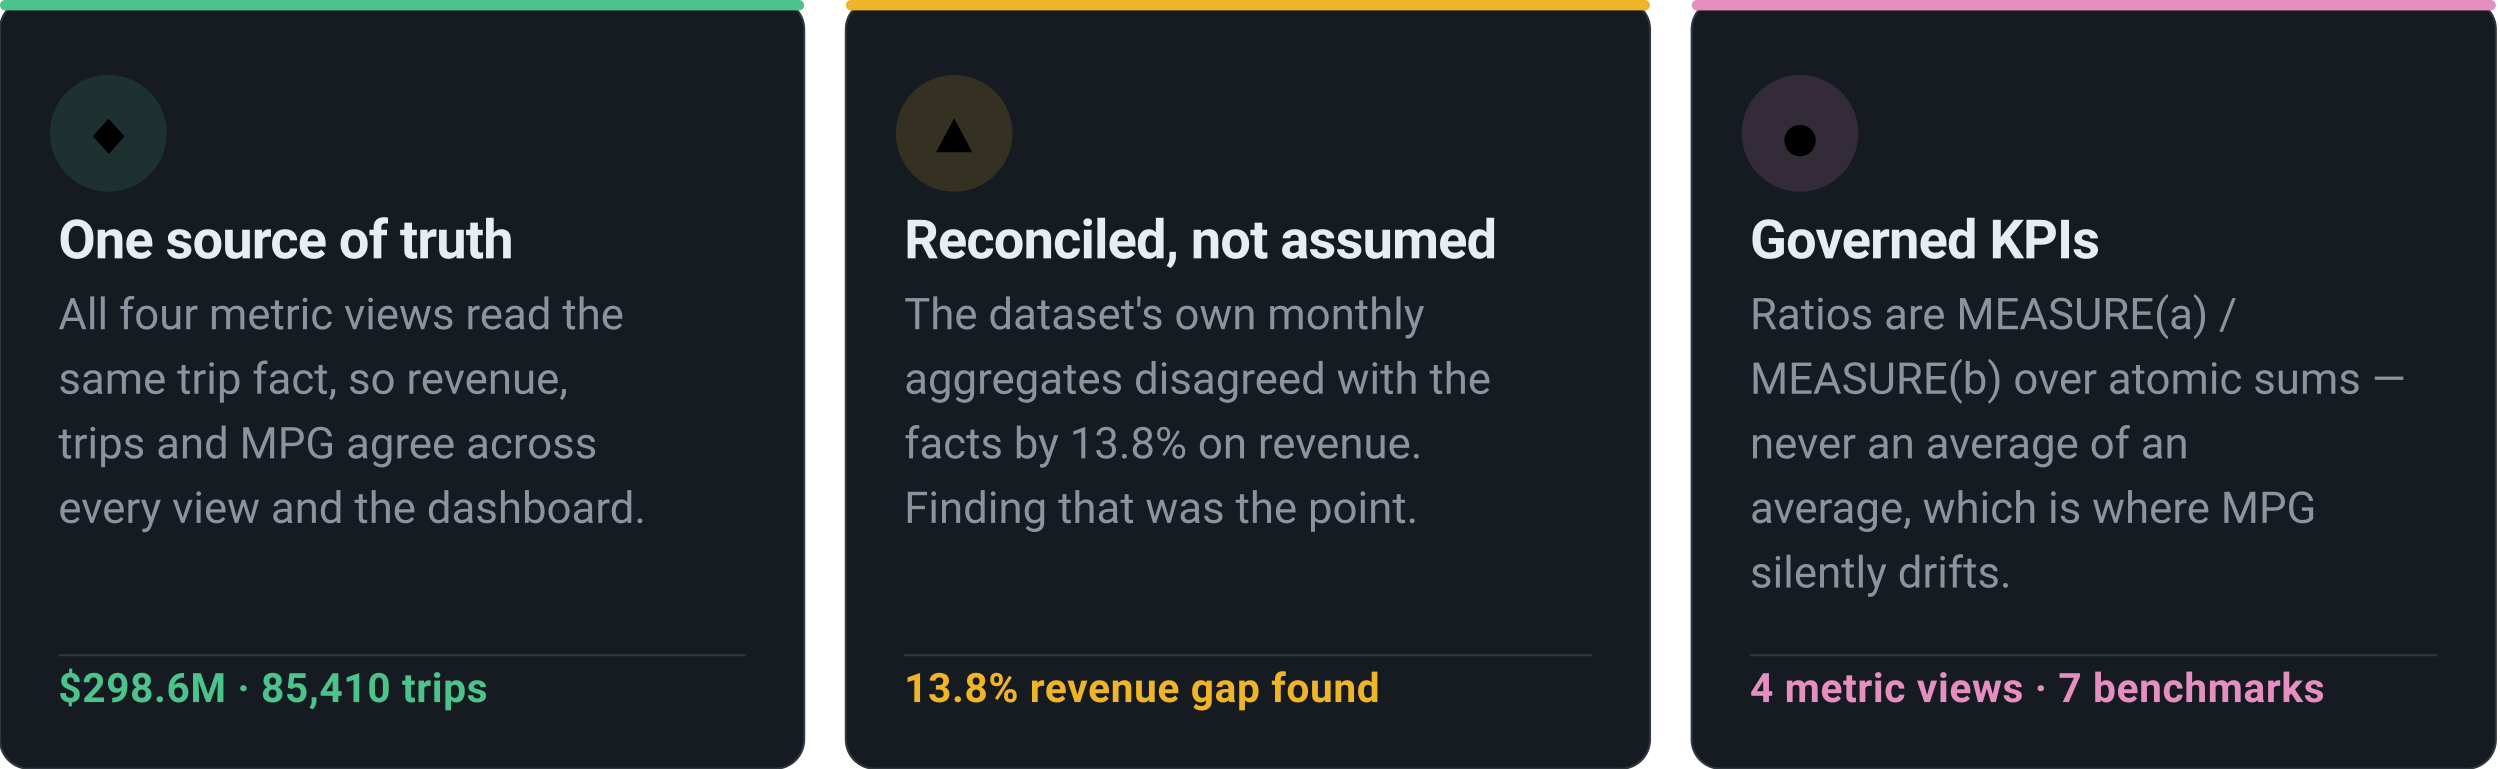
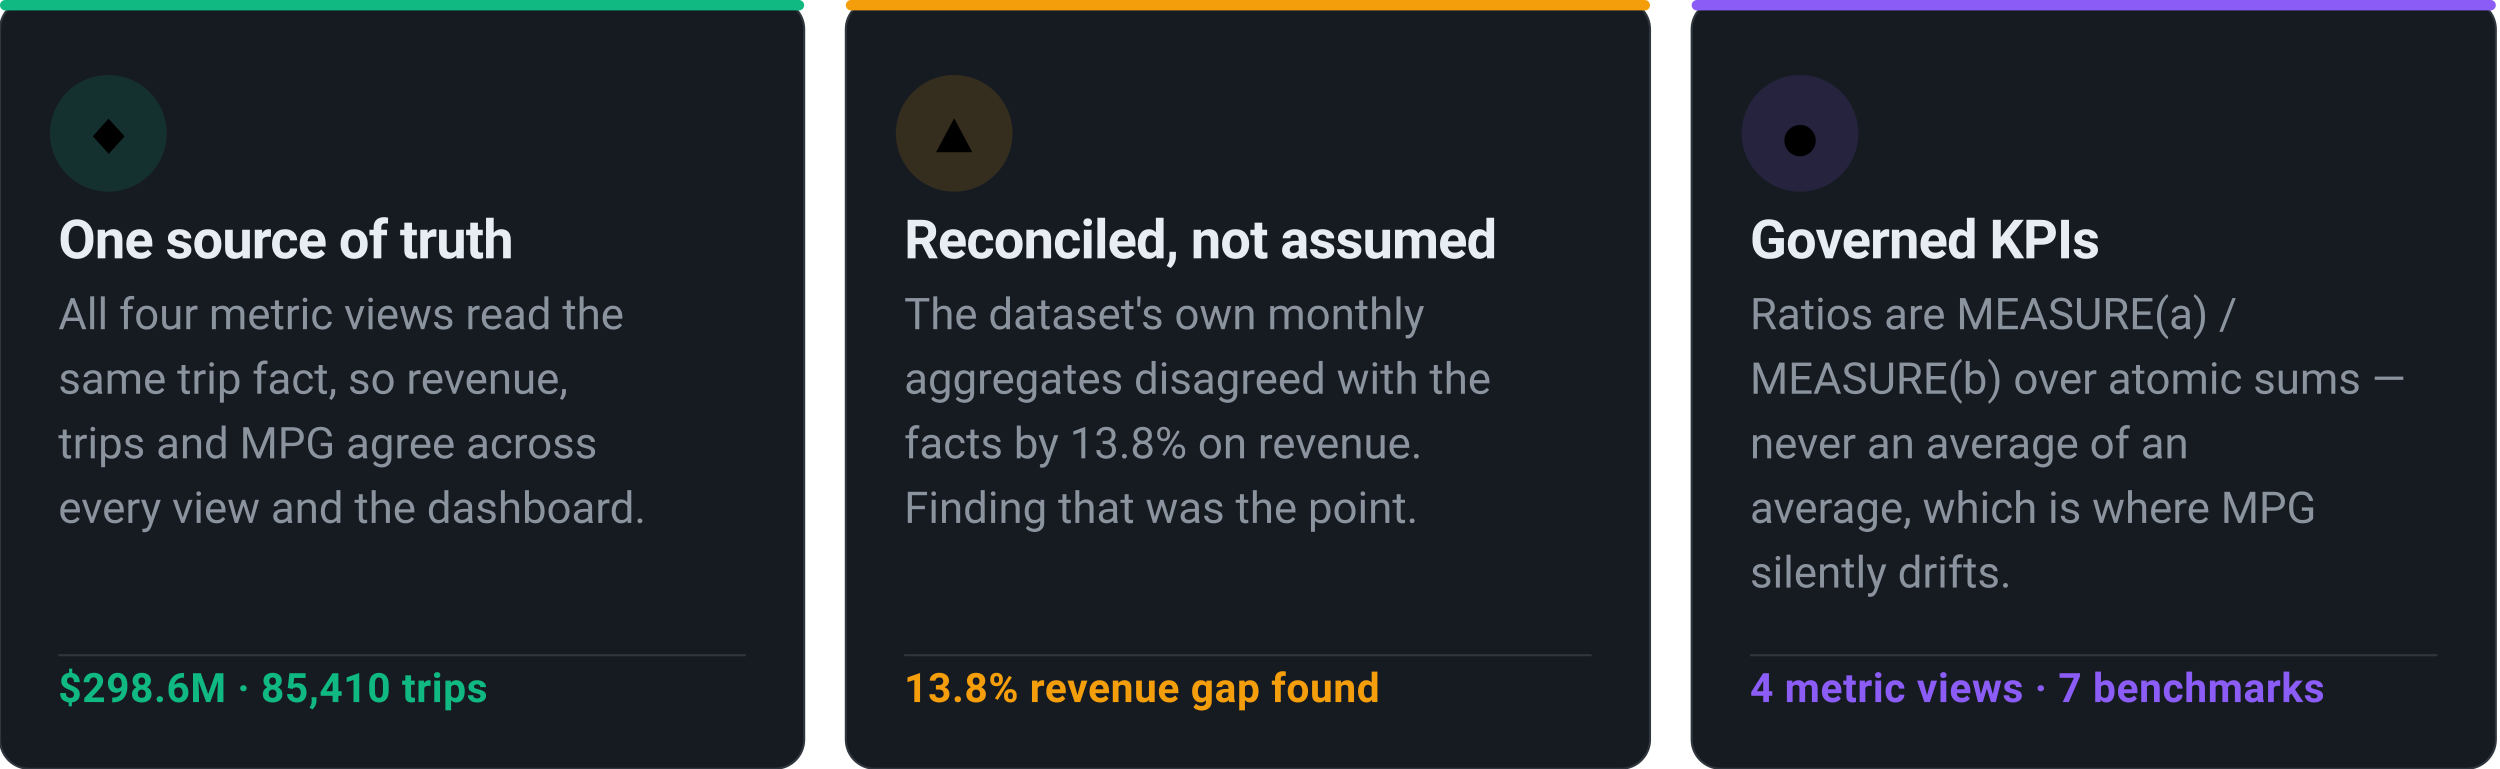
<svg xmlns="http://www.w3.org/2000/svg" viewBox="0 0 1200 369" width="1200" height="369" role="img" aria-label="Why this project is worth a look">
  <style>
    .rise  { animation: rise .55s cubic-bezier(.2,.7,.3,1) both; }
    @keyframes rise { from { transform: translateY(9px) } to { transform: translateY(0) } }
    @media (prefers-reduced-motion: reduce) { * { animation: none !important } }</style>
  <g class="rise" style="animation-delay:0.15s">
    <rect x="0" y="0" width="386" height="369" rx="14" fill="#161B22" stroke="#30363D" />
-     <rect x="0" y="0" width="386" height="5" rx="2.5" fill="#4CC38A" />
-     <circle cx="52" cy="64" r="28" fill="#4CC38A" fill-opacity="0.14" />
+     <rect x="0" y="0" width="386" height="5" rx="2.5" fill="#10B981" />
+     <circle cx="52" cy="64" r="28" fill="#10B981" fill-opacity="0.14" />
    <text x="52" y="75" text-anchor="middle" font-family="system-ui,-apple-system,'Segoe UI',Roboto,Helvetica,Arial,sans-serif" font-size="29">◆</text>
    <text x="28" y="124" font-family="system-ui,-apple-system,'Segoe UI',Roboto,Helvetica,Arial,sans-serif" font-size="26" font-weight="700" fill="#E6EDF3" letter-spacing="-0.4">One source of truth</text>
    <text x="28" y="158" font-family="system-ui,-apple-system,'Segoe UI',Roboto,Helvetica,Arial,sans-serif" font-size="21" fill="#8B949E">All four metric views read the</text>
    <text x="28" y="189" font-family="system-ui,-apple-system,'Segoe UI',Roboto,Helvetica,Arial,sans-serif" font-size="21" fill="#8B949E">same trip fact, so revenue,</text>
    <text x="28" y="220" font-family="system-ui,-apple-system,'Segoe UI',Roboto,Helvetica,Arial,sans-serif" font-size="21" fill="#8B949E">trips and MPG agree across</text>
    <text x="28" y="251" font-family="system-ui,-apple-system,'Segoe UI',Roboto,Helvetica,Arial,sans-serif" font-size="21" fill="#8B949E">every view and the dashboard.</text>
    <rect x="28" y="314" width="330" height="1" fill="#30363D" />
-     <text x="28" y="337" font-family="system-ui,-apple-system,'Segoe UI',Roboto,Helvetica,Arial,sans-serif" font-size="19.5" font-weight="700" fill="#4CC38A" letter-spacing="0.3">$298.6M · 85,410 trips</text>
+     <text x="28" y="337" font-family="system-ui,-apple-system,'Segoe UI',Roboto,Helvetica,Arial,sans-serif" font-size="19.5" font-weight="700" fill="#10B981" letter-spacing="0.3">$298.6M · 85,410 trips</text>
  </g>
  <g class="rise" style="animation-delay:0.27s">
    <rect x="406" y="0" width="386" height="369" rx="14" fill="#161B22" stroke="#30363D" />
-     <rect x="406" y="0" width="386" height="5" rx="2.5" fill="#F0B429" />
-     <circle cx="458" cy="64" r="28" fill="#F0B429" fill-opacity="0.14" />
+     <rect x="406" y="0" width="386" height="5" rx="2.5" fill="#F59E0B" />
+     <circle cx="458" cy="64" r="28" fill="#F59E0B" fill-opacity="0.14" />
    <text x="458" y="75" text-anchor="middle" font-family="system-ui,-apple-system,'Segoe UI',Roboto,Helvetica,Arial,sans-serif" font-size="29">▲</text>
    <text x="434" y="124" font-family="system-ui,-apple-system,'Segoe UI',Roboto,Helvetica,Arial,sans-serif" font-size="26" font-weight="700" fill="#E6EDF3" letter-spacing="-0.4">Reconciled, not assumed</text>
    <text x="434" y="158" font-family="system-ui,-apple-system,'Segoe UI',Roboto,Helvetica,Arial,sans-serif" font-size="21" fill="#8B949E">The dataset's own monthly</text>
    <text x="434" y="189" font-family="system-ui,-apple-system,'Segoe UI',Roboto,Helvetica,Arial,sans-serif" font-size="21" fill="#8B949E">aggregates disagreed with the</text>
    <text x="434" y="220" font-family="system-ui,-apple-system,'Segoe UI',Roboto,Helvetica,Arial,sans-serif" font-size="21" fill="#8B949E">facts by 13.8% on revenue.</text>
    <text x="434" y="251" font-family="system-ui,-apple-system,'Segoe UI',Roboto,Helvetica,Arial,sans-serif" font-size="21" fill="#8B949E">Finding that was the point.</text>
    <rect x="434" y="314" width="330" height="1" fill="#30363D" />
-     <text x="434" y="337" font-family="system-ui,-apple-system,'Segoe UI',Roboto,Helvetica,Arial,sans-serif" font-size="19.5" font-weight="700" fill="#F0B429" letter-spacing="0.3">13.8% revenue gap found</text>
+     <text x="434" y="337" font-family="system-ui,-apple-system,'Segoe UI',Roboto,Helvetica,Arial,sans-serif" font-size="19.5" font-weight="700" fill="#F59E0B" letter-spacing="0.3">13.8% revenue gap found</text>
  </g>
  <g class="rise" style="animation-delay:0.39s">
    <rect x="812" y="0" width="386" height="369" rx="14" fill="#161B22" stroke="#30363D" />
-     <rect x="812" y="0" width="386" height="5" rx="2.5" fill="#E58FC0" />
-     <circle cx="864" cy="64" r="28" fill="#E58FC0" fill-opacity="0.14" />
+     <rect x="812" y="0" width="386" height="5" rx="2.5" fill="#8B5CF6" />
+     <circle cx="864" cy="64" r="28" fill="#8B5CF6" fill-opacity="0.14" />
    <text x="864" y="75" text-anchor="middle" font-family="system-ui,-apple-system,'Segoe UI',Roboto,Helvetica,Arial,sans-serif" font-size="29">●</text>
    <text x="840" y="124" font-family="system-ui,-apple-system,'Segoe UI',Roboto,Helvetica,Arial,sans-serif" font-size="26" font-weight="700" fill="#E6EDF3" letter-spacing="-0.4">Governed KPIs</text>
    <text x="840" y="158" font-family="system-ui,-apple-system,'Segoe UI',Roboto,Helvetica,Arial,sans-serif" font-size="21" fill="#8B949E">Ratios are MEASURE(a) /</text>
    <text x="840" y="189" font-family="system-ui,-apple-system,'Segoe UI',Roboto,Helvetica,Arial,sans-serif" font-size="21" fill="#8B949E">MEASURE(b) over atomic sums —</text>
    <text x="840" y="220" font-family="system-ui,-apple-system,'Segoe UI',Roboto,Helvetica,Arial,sans-serif" font-size="21" fill="#8B949E">never an average of an</text>
    <text x="840" y="251" font-family="system-ui,-apple-system,'Segoe UI',Roboto,Helvetica,Arial,sans-serif" font-size="21" fill="#8B949E">average, which is where MPG</text>
    <text x="840" y="282" font-family="system-ui,-apple-system,'Segoe UI',Roboto,Helvetica,Arial,sans-serif" font-size="21" fill="#8B949E">silently drifts.</text>
    <rect x="840" y="314" width="330" height="1" fill="#30363D" />
-     <text x="840" y="337" font-family="system-ui,-apple-system,'Segoe UI',Roboto,Helvetica,Arial,sans-serif" font-size="19.5" font-weight="700" fill="#E58FC0" letter-spacing="0.3">4 metric views · 7 benchmarks</text>
+     <text x="840" y="337" font-family="system-ui,-apple-system,'Segoe UI',Roboto,Helvetica,Arial,sans-serif" font-size="19.5" font-weight="700" fill="#8B5CF6" letter-spacing="0.3">4 metric views · 7 benchmarks</text>
  </g>
</svg>
